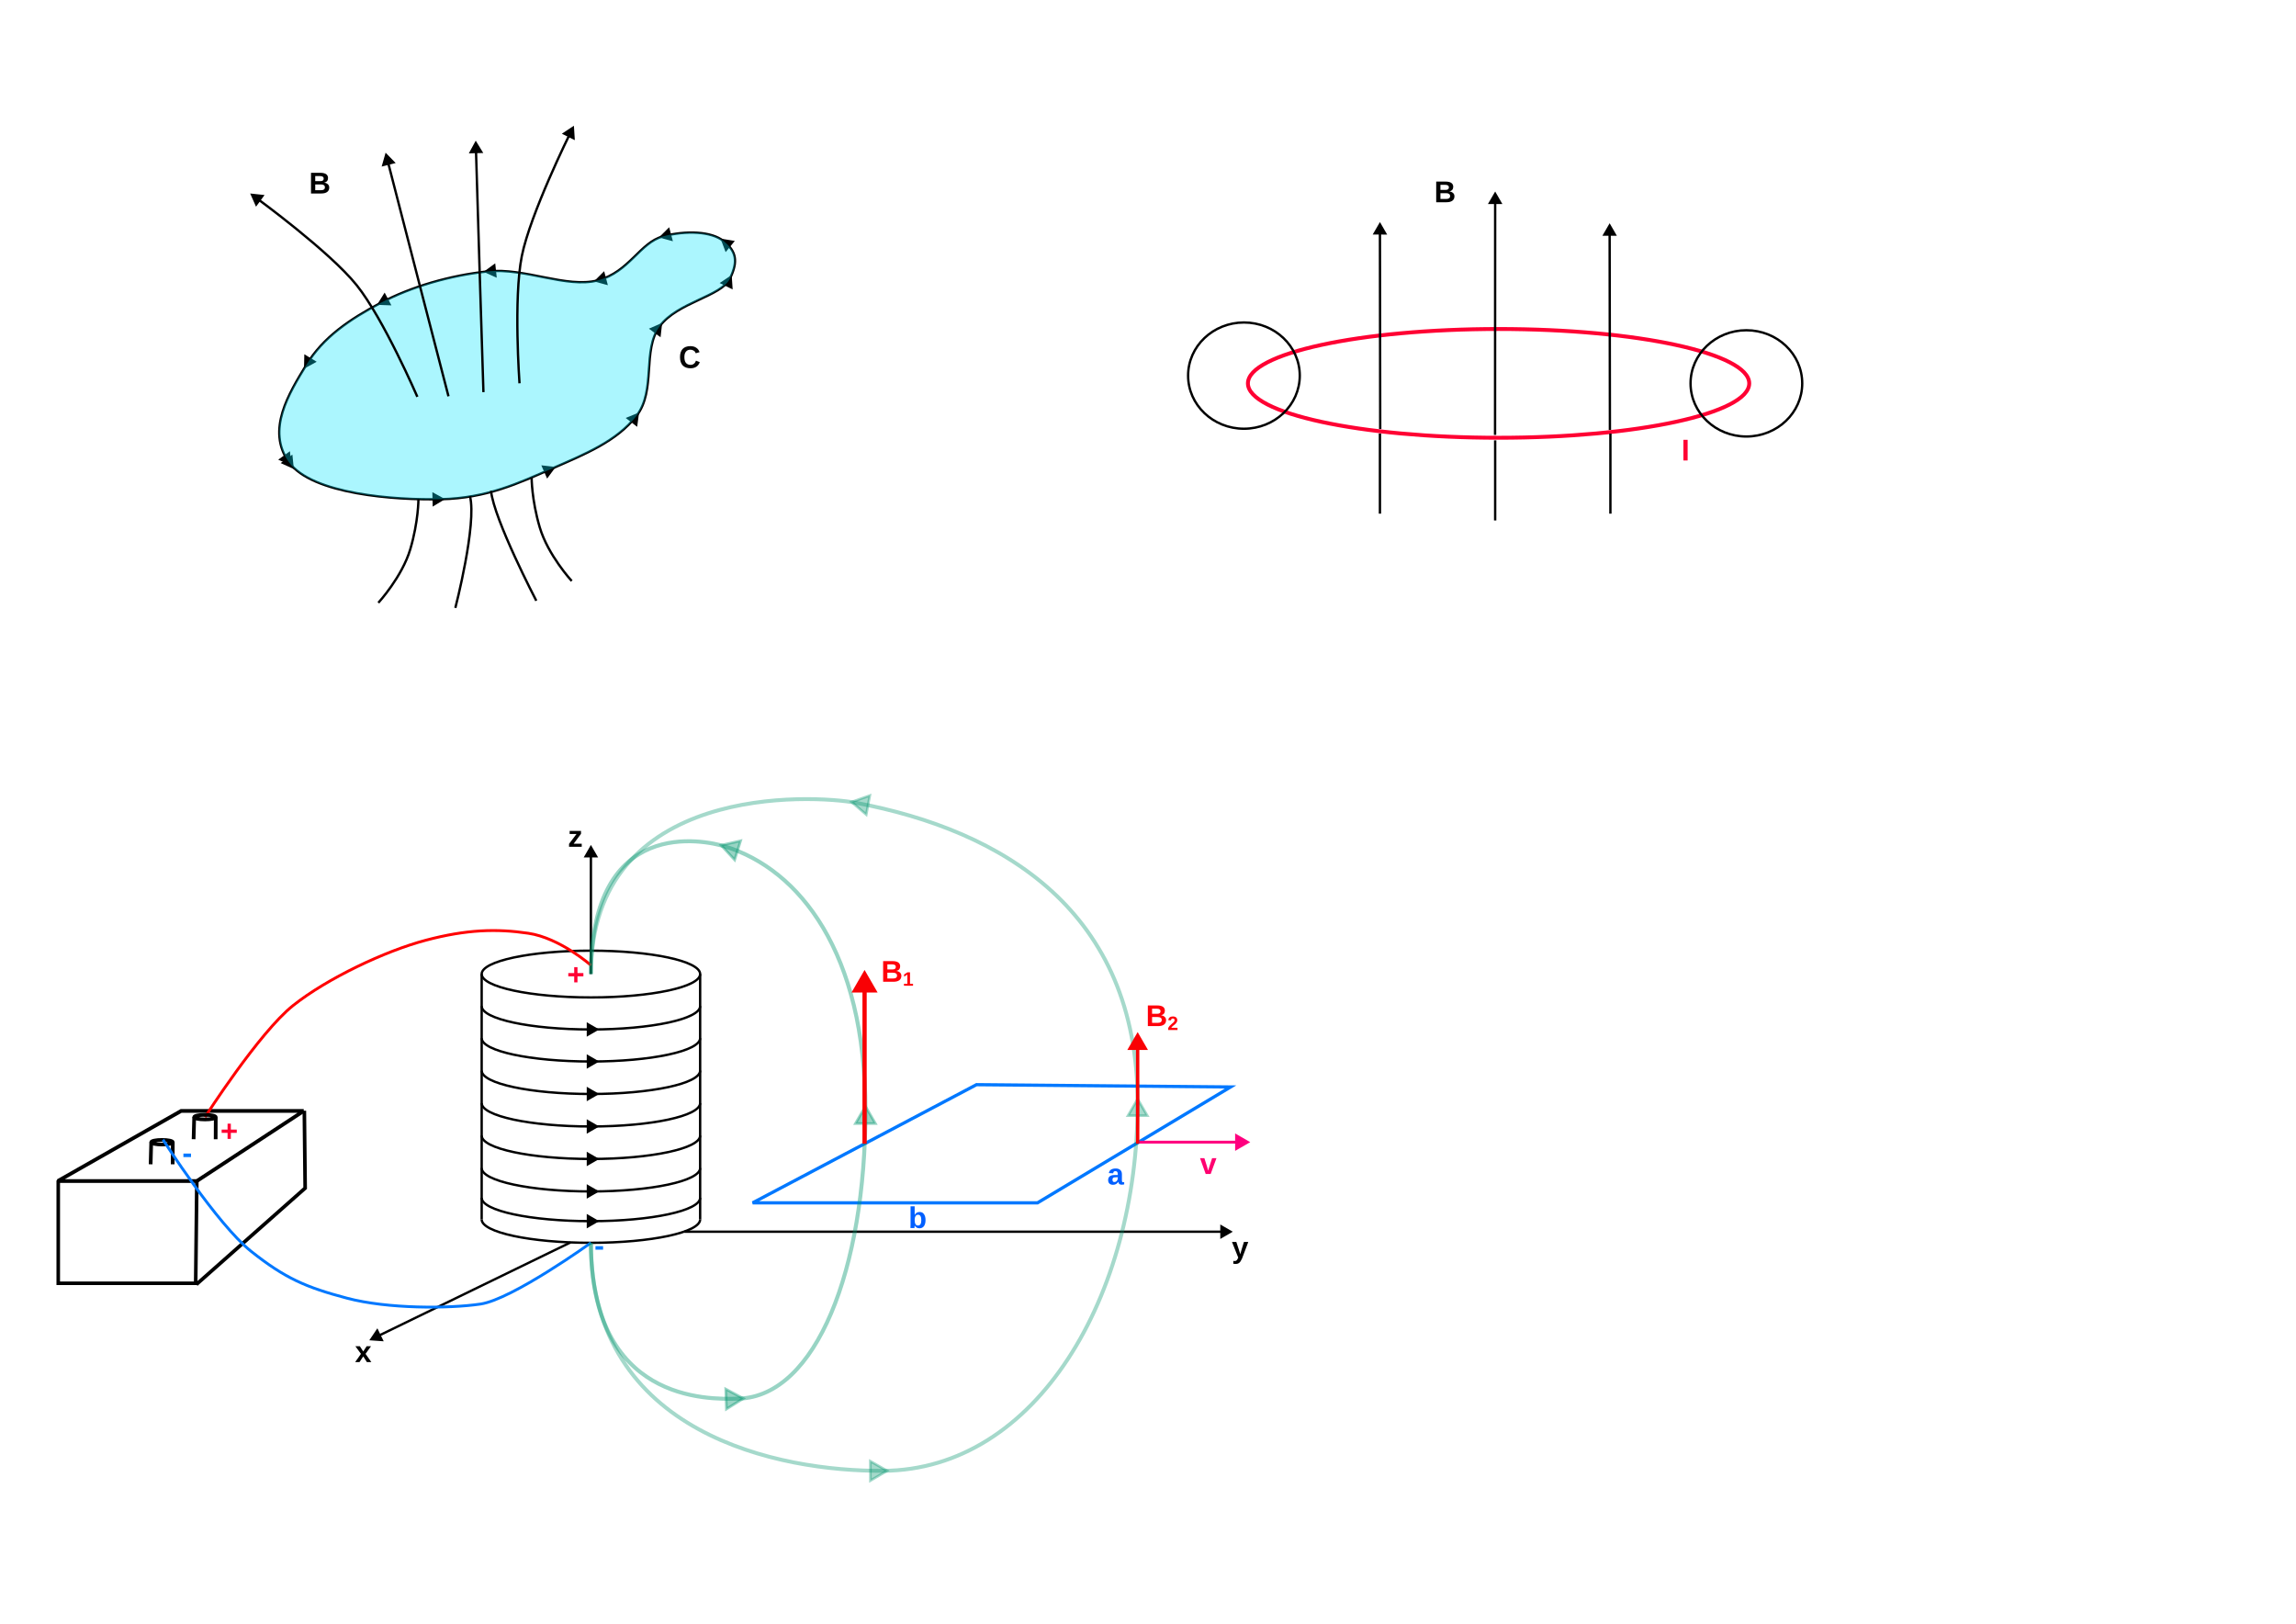
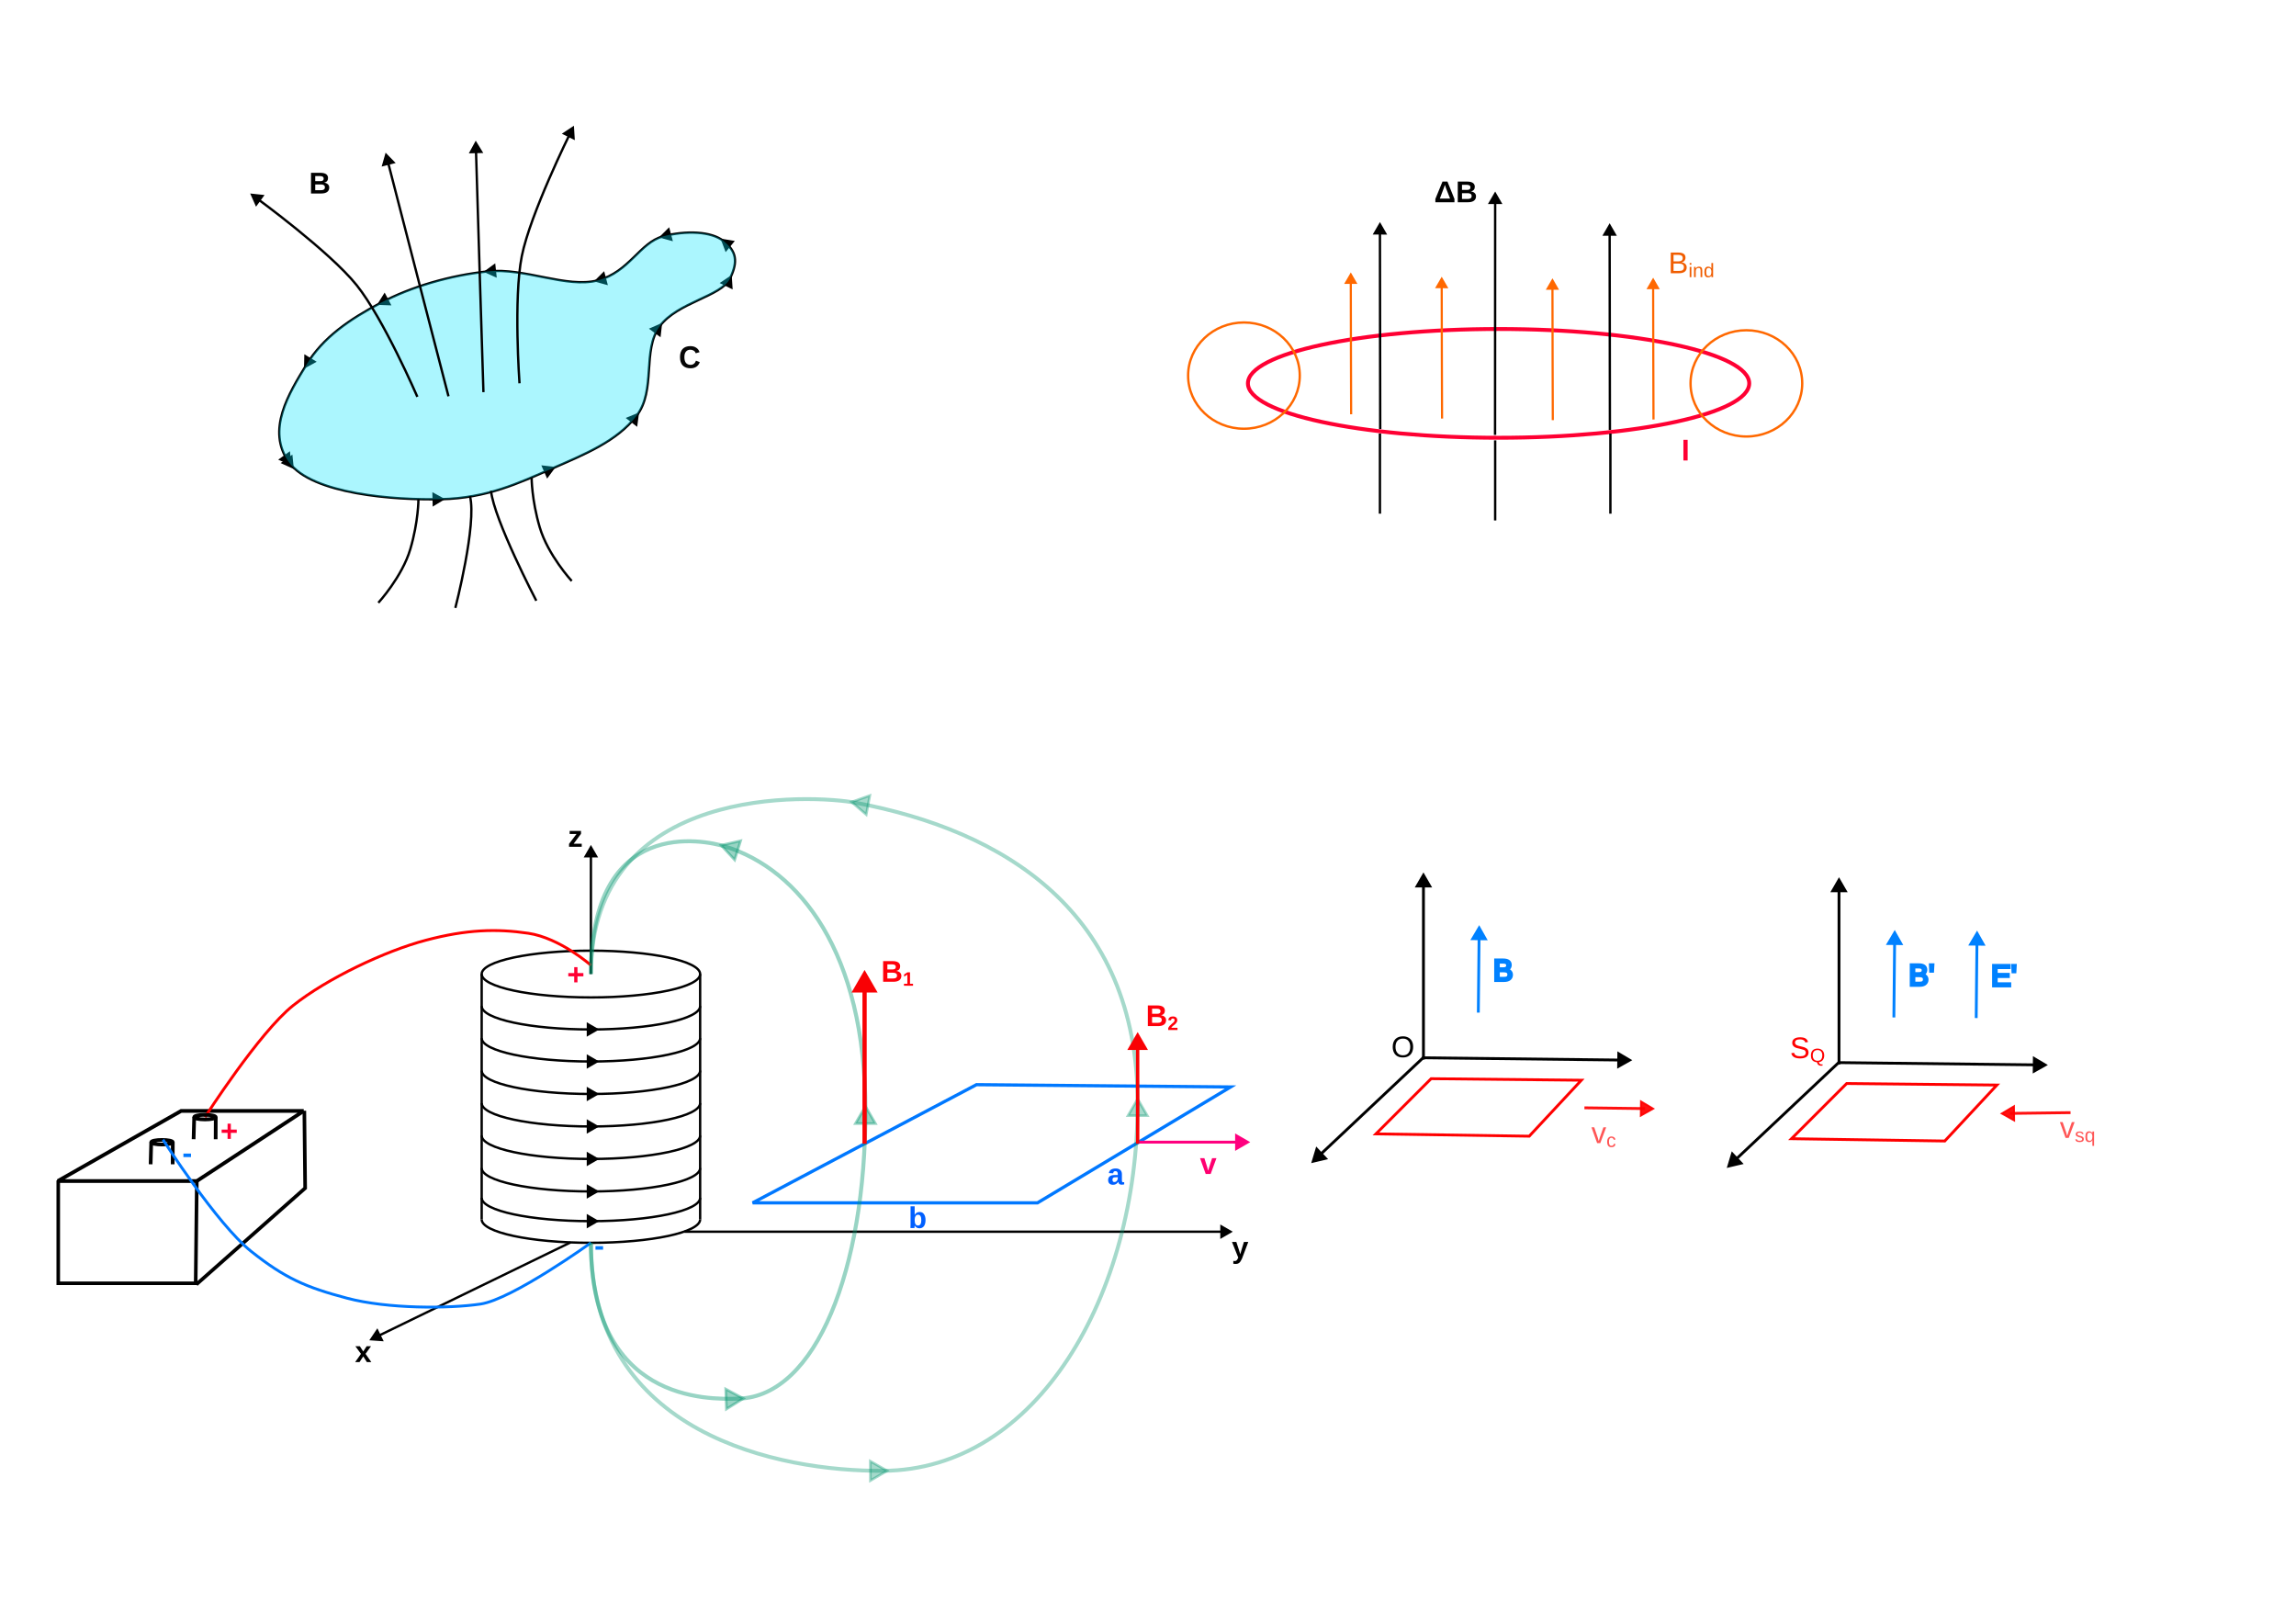
<svg xmlns="http://www.w3.org/2000/svg" width="297mm" height="210mm" viewBox="0 0 297 210" version="1.1" id="svg1">
  <defs id="defs1">
    <linearGradient id="swatch4">
      <stop style="stop-color:#000000;stop-opacity:1;" offset="0" id="stop4" />
    </linearGradient>
    <marker style="overflow:visible" id="marker2" refX="0" refY="0" orient="auto-start-reverse" markerWidth="1" markerHeight="1" viewBox="0 0 1 1" preserveAspectRatio="xMidYMid">
      <path style="fill:context-stroke;fill-rule:evenodd;stroke:context-stroke;stroke-width:0.5pt" d="m -1.107,0 4.325,2.5 v -5 z" id="path2" />
    </marker>
    <marker style="overflow:visible" id="marker2-2" refX="0" refY="0" orient="auto-start-reverse" markerWidth="1" markerHeight="1" viewBox="0 0 1 1" preserveAspectRatio="xMidYMid">
      <path transform="scale(0.5)" style="fill:context-stroke;fill-rule:evenodd;stroke:context-stroke;stroke-width:1pt" d="M 5.77,0 -2.88,5 V -5 Z" id="path2-4" />
    </marker>
    <marker style="overflow:visible" id="marker2-2-5" refX="0" refY="0" orient="auto-start-reverse" markerWidth="1" markerHeight="1" viewBox="0 0 1 1" preserveAspectRatio="xMidYMid">
      <path style="fill:context-stroke;fill-rule:evenodd;stroke:context-stroke;stroke-width:0.5pt" d="M 2.885,0 -1.44,2.5 v -5 z" id="path2-4-2" />
    </marker>
    <marker style="overflow:visible" id="marker2-2-5-9" refX="0" refY="0" orient="auto-start-reverse" markerWidth="1" markerHeight="1" viewBox="0 0 1 1" preserveAspectRatio="xMidYMid">
      <path transform="scale(0.5)" style="fill:context-stroke;fill-rule:evenodd;stroke:context-stroke;stroke-width:1pt" d="M 5.77,0 -2.88,5 V -5 Z" id="path2-4-2-0" />
    </marker>
    <marker style="overflow:visible" id="marker2-2-5-9-3" refX="0" refY="0" orient="auto-start-reverse" markerWidth="1" markerHeight="1" viewBox="0 0 1 1" preserveAspectRatio="xMidYMid">
      <path transform="scale(0.5)" style="fill:context-stroke;fill-rule:evenodd;stroke:context-stroke;stroke-width:1pt" d="M 5.77,0 -2.88,5 V -5 Z" id="path2-4-2-0-7" />
    </marker>
    <marker style="overflow:visible" id="marker2-2-5-9-3-1" refX="0" refY="0" orient="auto-start-reverse" markerWidth="1" markerHeight="1" viewBox="0 0 1 1" preserveAspectRatio="xMidYMid">
      <path transform="scale(0.5)" style="fill:context-stroke;fill-rule:evenodd;stroke:context-stroke;stroke-width:1pt" d="M 5.77,0 -2.88,5 V -5 Z" id="path2-4-2-0-7-5" />
    </marker>
    <marker style="overflow:visible" id="marker2-2-5-9-3-6" refX="0" refY="0" orient="auto-start-reverse" markerWidth="1" markerHeight="1" viewBox="0 0 1 1" preserveAspectRatio="xMidYMid">
      <path transform="scale(0.5)" style="fill:context-stroke;fill-rule:evenodd;stroke:context-stroke;stroke-width:1pt" d="M 5.77,0 -2.88,5 V -5 Z" id="path2-4-2-0-7-59" />
    </marker>
    <marker style="overflow:visible" id="marker2-8" refX="0" refY="0" orient="auto-start-reverse" markerWidth="1" markerHeight="1" viewBox="0 0 1 1" preserveAspectRatio="xMidYMid">
      <path style="fill:context-stroke;fill-rule:evenodd;stroke:context-stroke;stroke-width:0.5pt" d="m -1.107,0 4.325,2.5 v -5 z" id="path2-7" />
    </marker>
    <marker style="overflow:visible" id="marker2-2-5-4" refX="0" refY="0" orient="auto-start-reverse" markerWidth="1" markerHeight="1" viewBox="0 0 1 1" preserveAspectRatio="xMidYMid">
      <path transform="scale(0.5)" style="fill:context-stroke;fill-rule:evenodd;stroke:context-stroke;stroke-width:1pt" d="M 5.77,0 -2.88,5 V -5 Z" id="path2-4-2-1" />
    </marker>
    <marker style="overflow:visible" id="marker2-2-5-44" refX="0" refY="0" orient="auto-start-reverse" markerWidth="1" markerHeight="1" viewBox="0 0 1 1" preserveAspectRatio="xMidYMid">
      <path transform="scale(0.5)" style="fill:context-stroke;fill-rule:evenodd;stroke:context-stroke;stroke-width:1pt" d="M 5.77,0 -2.88,5 V -5 Z" id="path2-4-2-5" />
    </marker>
    <marker style="overflow:visible" id="marker2-4" refX="0" refY="0" orient="auto-start-reverse" markerWidth="1" markerHeight="1" viewBox="0 0 1 1" preserveAspectRatio="xMidYMid">
      <path style="fill:context-stroke;fill-rule:evenodd;stroke:context-stroke;stroke-width:0.5pt" d="m -1.107,0 4.325,2.5 v -5 z" id="path2-0" />
    </marker>
    <marker style="overflow:visible" id="marker2-2-3" refX="0" refY="0" orient="auto-start-reverse" markerWidth="1" markerHeight="1" viewBox="0 0 1 1" preserveAspectRatio="xMidYMid">
      <path transform="scale(0.5)" style="fill:context-stroke;fill-rule:evenodd;stroke:context-stroke;stroke-width:1pt" d="M 5.77,0 -2.88,5 V -5 Z" id="path2-4-7" />
    </marker>
    <marker style="overflow:visible" id="marker2-2-3-1" refX="0" refY="0" orient="auto-start-reverse" markerWidth="1" markerHeight="1" viewBox="0 0 1 1" preserveAspectRatio="xMidYMid">
      <path transform="scale(0.5)" style="fill:context-stroke;fill-rule:evenodd;stroke:context-stroke;stroke-width:1pt" d="M 5.77,0 -2.88,5 V -5 Z" id="path2-4-7-8" />
+     </marker>
+     <marker style="overflow:visible" id="marker2-2-5-9-3-4" refX="0" refY="0" orient="auto-start-reverse" markerWidth="1" markerHeight="1" viewBox="0 0 1 1" preserveAspectRatio="xMidYMid">
+       <path transform="scale(0.5)" style="fill:context-stroke;fill-rule:evenodd;stroke:context-stroke;stroke-width:1pt" d="M 5.77,0 -2.88,5 V -5 Z" id="path2-4-2-0-7-8" />
+     </marker>
+     <marker style="overflow:visible" id="marker2-2-5-9-3-4-5" refX="0" refY="0" orient="auto-start-reverse" markerWidth="1" markerHeight="1" viewBox="0 0 1 1" preserveAspectRatio="xMidYMid">
+       <path transform="scale(0.5)" style="fill:context-stroke;fill-rule:evenodd;stroke:context-stroke;stroke-width:1pt" d="M 5.77,0 -2.88,5 V -5 Z" id="path2-4-2-0-7-8-1" />
+     </marker>
+     <marker style="overflow:visible" id="marker2-2-5-9-3-4-2" refX="0" refY="0" orient="auto-start-reverse" markerWidth="1" markerHeight="1" viewBox="0 0 1 1" preserveAspectRatio="xMidYMid">
+       <path transform="scale(0.5)" style="fill:context-stroke;fill-rule:evenodd;stroke:context-stroke;stroke-width:1pt" d="M 5.77,0 -2.88,5 V -5 Z" id="path2-4-2-0-7-8-7" />
+     </marker>
+     <marker style="overflow:visible" id="marker2-2-5-9-3-4-22" refX="0" refY="0" orient="auto-start-reverse" markerWidth="1" markerHeight="1" viewBox="0 0 1 1" preserveAspectRatio="xMidYMid">
+       <path transform="scale(0.5)" style="fill:context-stroke;fill-rule:evenodd;stroke:context-stroke;stroke-width:1pt" d="M 5.77,0 -2.88,5 V -5 Z" id="path2-4-2-0-7-8-16" />
+     </marker>
+     <marker style="overflow:visible" id="marker2-2-4" refX="0" refY="0" orient="auto-start-reverse" markerWidth="1" markerHeight="1" viewBox="0 0 1 1" preserveAspectRatio="xMidYMid">
+       <path transform="scale(0.5)" style="fill:context-stroke;fill-rule:evenodd;stroke:context-stroke;stroke-width:1pt" d="M 5.77,0 -2.88,5 V -5 Z" id="path2-4-8" />
+     </marker>
+     <marker style="overflow:visible" id="marker2-2-4-5" refX="0" refY="0" orient="auto-start-reverse" markerWidth="1" markerHeight="1" viewBox="0 0 1 1" preserveAspectRatio="xMidYMid">
+       <path transform="scale(0.5)" style="fill:context-stroke;fill-rule:evenodd;stroke:context-stroke;stroke-width:1pt" d="M 5.77,0 -2.88,5 V -5 Z" id="path2-4-8-1" />
+     </marker>
+     <marker style="overflow:visible" id="marker2-2-2" refX="0" refY="0" orient="auto-start-reverse" markerWidth="1" markerHeight="1" viewBox="0 0 1 1" preserveAspectRatio="xMidYMid">
+       <path transform="scale(0.5)" style="fill:context-stroke;fill-rule:evenodd;stroke:context-stroke;stroke-width:1pt" d="M 5.77,0 -2.88,5 V -5 Z" id="path2-4-76" />
+     </marker>
+     <marker style="overflow:visible" id="marker2-2-22" refX="0" refY="0" orient="auto-start-reverse" markerWidth="1" markerHeight="1" viewBox="0 0 1 1" preserveAspectRatio="xMidYMid">
+       <path transform="scale(0.5)" style="fill:context-stroke;fill-rule:evenodd;stroke:context-stroke;stroke-width:1pt" d="M 5.77,0 -2.88,5 V -5 Z" id="path2-4-1" />
+     </marker>
+     <marker style="overflow:visible" id="marker2-2-2-6" refX="0" refY="0" orient="auto-start-reverse" markerWidth="1" markerHeight="1" viewBox="0 0 1 1" preserveAspectRatio="xMidYMid">
+       <path transform="scale(0.5)" style="fill:context-stroke;fill-rule:evenodd;stroke:context-stroke;stroke-width:1pt" d="M 5.77,0 -2.88,5 V -5 Z" id="path2-4-76-8" />
+     </marker>
+     <marker style="overflow:visible" id="marker2-2-4-57" refX="0" refY="0" orient="auto-start-reverse" markerWidth="1" markerHeight="1" viewBox="0 0 1 1" preserveAspectRatio="xMidYMid">
+       <path transform="scale(0.5)" style="fill:context-stroke;fill-rule:evenodd;stroke:context-stroke;stroke-width:1pt" d="M 5.77,0 -2.88,5 V -5 Z" id="path2-4-8-6" />
+     </marker>
+     <marker style="overflow:visible" id="marker2-2-4-5-1" refX="0" refY="0" orient="auto-start-reverse" markerWidth="1" markerHeight="1" viewBox="0 0 1 1" preserveAspectRatio="xMidYMid">
+       <path transform="scale(0.5)" style="fill:context-stroke;fill-rule:evenodd;stroke:context-stroke;stroke-width:1pt" d="M 5.77,0 -2.88,5 V -5 Z" id="path2-4-8-1-8" />
+     </marker>
+     <marker style="overflow:visible" id="marker2-2-2-6-4" refX="0" refY="0" orient="auto-start-reverse" markerWidth="1" markerHeight="1" viewBox="0 0 1 1" preserveAspectRatio="xMidYMid">
+       <path transform="scale(0.5)" style="fill:context-stroke;fill-rule:evenodd;stroke:context-stroke;stroke-width:1pt" d="M 5.77,0 -2.88,5 V -5 Z" id="path2-4-76-8-2" />
    </marker>
  </defs>
  <g id="layer1">
    <path style="fill:#00e3fb;fill-opacity:0.332;stroke:#000000;stroke-width:0.304;stroke-miterlimit:3.8;stroke-opacity:1;marker-mid:url(#marker2);paint-order:markers stroke fill;marker-start:url(#marker2-2)" d="m 37.378,59.782 c -2.986,-4.149 0.028,-8.94 2.227,-12.557 2.199,-3.618 5.633,-5.928 9.635,-8.05 4.001,-2.122 9.05,-3.567 13.845,-4.073 4.795,-0.506 10.226,2.219 14.262,1.154 4.036,-1.066 5.437,-4.897 8.41,-5.684 2.973,-0.787 6.283,-0.669 7.866,0.628 1.584,1.296 1.916,2.556 0.787,4.85 -1.129,2.294 -6.78,3.043 -9.074,6.146 -2.294,3.103 -0.444,8.276 -2.995,11.579 -2.551,3.303 -6.691,4.969 -10.953,6.833 -4.262,1.864 -8.416,3.828 -14.359,3.957 -5.943,0.129 -16.665,-0.635 -19.651,-4.784 z" id="path1" />
    <text xml:space="preserve" style="font-weight:bold;font-size:3.985px;line-height:0;font-family:Arial;-inkscape-font-specification:'Arial Bold';fill:#050505;fill-opacity:1;stroke:none;stroke-width:0.312;stroke-miterlimit:3.8;stroke-opacity:1;paint-order:markers stroke fill" x="89.51" y="46.693" id="text2" transform="scale(0.9809752,1.019394)">
      <tspan id="tspan2" style="fill:#050505;fill-opacity:1;stroke:none;stroke-width:0.312" x="89.51" y="46.693">C</tspan>
    </text>
    <path style="fill:none;fill-opacity:0.332;stroke:#000000;stroke-width:0.304;stroke-miterlimit:3.8;stroke-opacity:1;paint-order:markers stroke fill;marker-end:url(#marker2-2)" d="m 53.987,51.323 c 0,0 -4.353,-10.085 -7.853,-14.443 C 42.635,32.521 33.234,25.661 33.234,25.661" id="path3" />
    <path style="fill:none;fill-opacity:0.332;stroke:#000000;stroke-width:0.304;stroke-miterlimit:3.8;stroke-opacity:1;paint-order:markers stroke fill" d="m 48.94,77.959 c 0,0 3.079,-3.354 4.137,-6.941 1.058,-3.587 1.05,-6.45 1.05,-6.45" id="path3-8" />
    <path style="fill:none;fill-opacity:0.332;stroke:#000000;stroke-width:0.304;stroke-miterlimit:3.8;stroke-opacity:1;paint-order:markers stroke fill" d="m 73.954,75.141 c 0,0 -3.079,-3.354 -4.137,-6.941 -1.058,-3.587 -1.05,-6.45 -1.05,-6.45" id="path3-8-6" />
    <path style="fill:none;fill-opacity:0.332;stroke:#000000;stroke-width:0.304;stroke-miterlimit:3.8;stroke-opacity:1;marker-end:url(#marker2-2);paint-order:markers stroke fill" d="m 67.201,49.573 c 0,0 -0.796,-10.956 0.295,-16.437 1.091,-5.482 6.262,-15.908 6.262,-15.908" id="path3-3" />
    <path style="fill:none;fill-opacity:0.332;stroke:#000000;stroke-width:0.304;stroke-miterlimit:3.8;stroke-opacity:1;marker-end:url(#marker2-2-5);paint-order:markers stroke fill" d="m 58.013,51.254 c 0,0 -6.954,-26.827 -7.869,-30.461" id="path3-3-7" />
    <path style="fill:none;fill-opacity:0.332;stroke:#000000;stroke-width:0.304;stroke-miterlimit:3.8;stroke-opacity:1;paint-order:markers stroke fill" d="m 58.9,78.623 c 0,0 2.808,-10.826 1.892,-14.46" id="path3-3-7-9" />
    <path style="fill:none;fill-opacity:0.332;stroke:#000000;stroke-width:0.304;stroke-miterlimit:3.8;stroke-opacity:1;paint-order:markers stroke fill" d="m 69.373,77.696 c 0,0 -5.47,-10.482 -5.857,-14.209" id="path3-3-7-9-2" />
    <path style="fill:none;fill-opacity:0.332;stroke:#000000;stroke-width:0.304;stroke-miterlimit:3.8;stroke-opacity:1;marker-end:url(#marker2-2-5-9);paint-order:markers stroke fill" d="m 62.535,50.718 c 0,0 -0.876,-27.7 -0.969,-31.446" id="path3-3-7-3" />
    <text xml:space="preserve" style="font-weight:bold;font-size:3.881px;line-height:0;font-family:Arial;-inkscape-font-specification:'Arial Bold';fill:#000000;fill-opacity:1;stroke:none;stroke-width:0.304;stroke-miterlimit:3.8;stroke-opacity:1;paint-order:markers stroke fill" x="39.965" y="25.025" id="text3">
      <tspan id="tspan3" style="fill:#000000;fill-opacity:1;stroke:none;stroke-width:0.304" x="39.965" y="25.025">B</tspan>
    </text>
    <text xml:space="preserve" style="font-weight:bold;font-size:3.881px;line-height:0;font-family:Arial;-inkscape-font-specification:'Arial Bold';fill:#000000;fill-opacity:1;stroke:none;stroke-width:0.304;stroke-miterlimit:3.8;stroke-opacity:1;paint-order:markers stroke fill" x="185.516" y="26.158" id="text3-1">
-       <tspan id="tspan3-7" style="fill:#000000;fill-opacity:1;stroke:none;stroke-width:0.304" x="185.516" y="26.158">B</tspan>
+       <tspan id="tspan3-7" style="fill:#000000;fill-opacity:1;stroke:none;stroke-width:0.304" x="185.516" y="26.158">ΔB</tspan>
    </text>
    <ellipse style="fill:none;fill-opacity:1;stroke:#ff0033;stroke-width:0.504;stroke-miterlimit:3.8;stroke-opacity:1;paint-order:markers stroke fill;stroke-dasharray:none;marker-end:url(#marker2);marker-mid:url(#marker2)" id="path4" cx="193.848" cy="49.584" rx="32.424" ry="7.033" />
    <path style="fill:none;fill-opacity:0.332;stroke:#000000;stroke-width:0.304;stroke-miterlimit:3.8;stroke-opacity:1;marker-end:url(#marker2-2-5-9-3);paint-order:markers stroke fill" d="m 178.538,55.485 c 0,0 -0.041,-21.939 -0.036,-25.687" id="path3-3-7-3-8" />
+     <path style="fill:none;fill-opacity:1;stroke:#ff6800;stroke-width:0.279;stroke-miterlimit:3.8;stroke-opacity:1;marker-end:url(#marker2-2-5-9-3-4);paint-order:markers stroke fill" d="m 174.778,53.576 c 0,0 -0.051,-14.82 -0.045,-17.352" id="path3-3-7-3-8-2" />
+     <path style="fill:none;fill-opacity:1;stroke:#ff6800;stroke-width:0.279;stroke-miterlimit:3.8;stroke-opacity:1;marker-end:url(#marker2-2-5-9-3-4-5);paint-order:markers stroke fill" d="m 186.537,54.132 c 0,0 -0.051,-14.82 -0.045,-17.352" id="path3-3-7-3-8-2-1" />
+     <path style="fill:none;fill-opacity:1;stroke:#ff6800;stroke-width:0.279;stroke-miterlimit:3.8;stroke-opacity:1;marker-end:url(#marker2-2-5-9-3-4-2);paint-order:markers stroke fill" d="m 200.863,54.336 c 0,0 -0.051,-14.82 -0.045,-17.352" id="path3-3-7-3-8-2-14" />
+     <path style="fill:none;fill-opacity:1;stroke:#ff6800;stroke-width:0.279;stroke-miterlimit:3.8;stroke-opacity:1;marker-end:url(#marker2-2-5-9-3-4-22);paint-order:markers stroke fill" d="m 213.888,54.256 c 0,0 -0.051,-14.82 -0.045,-17.352" id="path3-3-7-3-8-2-5" />
    <path style="fill:none;fill-opacity:0.332;stroke:#000000;stroke-width:0.304;stroke-miterlimit:3.8;stroke-opacity:1;paint-order:markers stroke fill" d="m 178.502,66.431 c 0,0 -0.004,-6.608 7.5e-4,-10.356" id="path3-3-7-3-8-1" />
    <path style="fill:none;fill-opacity:0.332;stroke:#000000;stroke-width:0.304;stroke-miterlimit:3.8;stroke-opacity:1;paint-order:markers stroke fill" d="m 193.408,67.309 c 0,0 -0.004,-6.608 7.5e-4,-10.356" id="path3-3-7-3-8-1-5" />
    <path style="fill:none;fill-opacity:0.332;stroke:#000000;stroke-width:0.304;stroke-miterlimit:3.8;stroke-opacity:1;paint-order:markers stroke fill" d="m 208.314,66.431 c 0,0 -0.004,-6.608 7.5e-4,-10.356" id="path3-3-7-3-8-1-6" />
    <path style="fill:none;fill-opacity:0.332;stroke:#000000;stroke-width:0.304;stroke-miterlimit:3.8;stroke-opacity:1;marker-end:url(#marker2-2-5-9-3-6);paint-order:markers stroke fill" d="m 193.394,56.245 c 0,0 0.009,-26.649 0.014,-30.396" id="path3-3-7-3-8-4" />
    <path style="fill:none;fill-opacity:0.332;stroke:#000000;stroke-width:0.304;stroke-miterlimit:3.8;stroke-opacity:1;marker-end:url(#marker2-2-5-9-3-1);paint-order:markers stroke fill" d="m 208.251,55.6 c 0,0 -0.041,-21.901 -0.036,-25.648" id="path3-3-7-3-8-5" />
    <text xml:space="preserve" style="font-weight:bold;font-size:3.881px;line-height:0;font-family:Arial;-inkscape-font-specification:'Arial Bold';fill:#ff0033;fill-opacity:1;stroke:none;stroke-width:0.504;stroke-miterlimit:3.8;stroke-dasharray:none;stroke-opacity:1;paint-order:markers stroke fill" x="217.492" y="59.557" id="text4">
      <tspan id="tspan4" style="fill:#ff0033;fill-opacity:1;stroke:none;stroke-width:0.504" x="217.492" y="59.557">I</tspan>
    </text>
-     <ellipse style="fill:none;fill-opacity:1;stroke:#000000;stroke-width:0.304;stroke-miterlimit:3.8;stroke-dasharray:none;stroke-opacity:1;marker-end:url(#marker2);paint-order:markers stroke fill" id="path5" cx="160.91" cy="48.578" rx="7.222" ry="6.871" />
-     <ellipse style="fill:none;fill-opacity:1;stroke:#000000;stroke-width:0.304;stroke-miterlimit:3.8;stroke-dasharray:none;stroke-opacity:1;marker-end:url(#marker2-8);paint-order:markers stroke fill" id="path5-4" cx="-225.905" cy="49.584" rx="7.222" ry="6.871" transform="scale(-1,1)" />
+     <ellipse style="fill:none;fill-opacity:1;stroke:#ff6800;stroke-width:0.304;stroke-miterlimit:3.8;stroke-dasharray:none;stroke-opacity:1;marker-end:url(#marker2);paint-order:markers stroke fill" id="path5" cx="160.91" cy="48.578" rx="7.222" ry="6.871" />
+     <ellipse style="fill:none;fill-opacity:1;stroke:#ff6800;stroke-width:0.304;stroke-miterlimit:3.8;stroke-dasharray:none;stroke-opacity:1;marker-end:url(#marker2-8);paint-order:markers stroke fill" id="path5-4" cx="-225.905" cy="49.584" rx="7.222" ry="6.871" transform="scale(-1,1)" />
    <ellipse style="fill:none;fill-opacity:1;stroke:#000000;stroke-width:0.304;stroke-miterlimit:3.8;stroke-dasharray:none;stroke-opacity:1;paint-order:markers stroke fill" id="path6" cx="76.437" cy="125.977" rx="14.13" ry="3.024" />
    <path style="fill:none;stroke:#000000;stroke-width:0.304;stroke-miterlimit:3.8;paint-order:markers stroke fill" d="m 90.567,157.714 c -1e-5,1.67 -6.326,3.024 -14.13,3.024 -7.804,0 -14.13,-1.354 -14.13,-3.024" id="path9" />
    <path style="fill:none;stroke:#000000;stroke-width:0.304;stroke-miterlimit:3.8;marker-mid:url(#marker2-2-5);paint-order:markers stroke fill" d="m 62.307,154.914 c 1e-5,1.67 6.326,3.024 14.13,3.024 7.804,0 14.13,-1.354 14.13,-3.024" id="path9-87" />
    <path style="fill:none;stroke:#000000;stroke-width:0.304;stroke-miterlimit:3.8;marker-mid:url(#marker2-2-5);paint-order:markers stroke fill" d="m 62.307,151.07 c 10e-6,1.67 6.326,3.024 14.13,3.024 7.804,0 14.13,-1.354 14.13,-3.024" id="path9-4" />
    <path style="fill:none;stroke:#000000;stroke-width:0.304;stroke-miterlimit:3.8;marker-mid:url(#marker2-2-5);paint-order:markers stroke fill" d="m 62.307,146.869 c 10e-6,1.67 6.326,3.024 14.13,3.024 7.804,0 14.13,-1.354 14.13,-3.024" id="path9-5" />
    <path style="fill:none;stroke:#000000;stroke-width:0.304;stroke-miterlimit:3.8;marker-mid:url(#marker2-2-5);paint-order:markers stroke fill" d="m 62.307,142.667 c 10e-6,1.67 6.326,3.024 14.13,3.024 7.804,0 14.13,-1.354 14.13,-3.024" id="path9-9" />
    <path style="fill:none;stroke:#000000;stroke-width:0.304;stroke-miterlimit:3.8;marker-mid:url(#marker2-2-5);paint-order:markers stroke fill" d="m 62.307,138.466 c 10e-6,1.67 6.326,3.024 14.13,3.024 7.804,0 14.13,-1.354 14.13,-3.024" id="path9-8" />
    <path style="fill:none;stroke:#000000;stroke-width:0.304;stroke-miterlimit:3.8;marker-mid:url(#marker2-2-5);paint-order:markers stroke fill" d="m 62.307,134.264 c 10e-6,1.67 6.326,3.024 14.13,3.024 7.804,0 14.13,-1.354 14.13,-3.024" id="path9-1" />
    <path style="fill:none;stroke:#000000;stroke-width:0.304;stroke-miterlimit:3.8;marker-mid:url(#marker2-2-5);paint-order:markers stroke fill" d="m 62.307,130.121 c 10e-6,1.67 6.326,3.024 14.13,3.024 7.804,0 14.13,-1.354 14.13,-3.024" id="path9-3" />
    <path style="fill:none;fill-opacity:1;stroke:#000000;stroke-width:0.304;stroke-miterlimit:3.8;stroke-dasharray:none;stroke-opacity:1;paint-order:markers stroke fill" d="m 62.307,125.977 -2e-6,31.736" id="path7" />
    <path style="fill:none;fill-opacity:1;stroke:#000000;stroke-width:0.304;stroke-miterlimit:3.8;stroke-dasharray:none;stroke-opacity:1;paint-order:markers stroke fill" d="m 90.567,125.977 v 31.736" id="path8" />
    <path style="fill:none;fill-opacity:1;stroke:#000000;stroke-width:0.304;stroke-miterlimit:3.8;stroke-dasharray:none;stroke-dashoffset:0;stroke-opacity:1;marker-end:url(#marker2-2);paint-order:markers stroke fill" d="M 76.437,125.977 V 110.36" id="path10" />
    <path style="fill:none;fill-opacity:1;stroke:#000000;stroke-width:0.304;stroke-miterlimit:3.8;stroke-dasharray:none;stroke-dashoffset:0;stroke-opacity:1;marker-end:url(#marker2-2-5-44);paint-order:markers stroke fill" d="m 88.534,159.302 h 69.855" id="path10-7" />
    <path style="fill:none;fill-opacity:1;stroke:#000000;stroke-width:0.304;stroke-miterlimit:3.8;stroke-dasharray:none;stroke-dashoffset:0;stroke-opacity:1;marker-end:url(#marker2-2-5-4);paint-order:markers stroke fill" d="M 73.805,160.685 48.742,172.87" id="path10-1" />
    <path style="fill:none;fill-opacity:1;stroke:#000000;stroke-width:0.461;stroke-miterlimit:3.8;stroke-dasharray:none;stroke-dashoffset:0;stroke-opacity:1;paint-order:markers stroke fill" d="m 7.535,152.662 v 13.31 H 25.312 l 0.148,-13.31" id="path11" />
    <path style="fill:none;fill-opacity:1;stroke:#000000;stroke-width:0.466;stroke-miterlimit:3.8;stroke-dasharray:none;stroke-dashoffset:0;stroke-opacity:1;paint-order:markers stroke fill" d="M 25.397,166.122 39.474,153.666 39.368,143.653" id="path12" />
    <path style="fill:none;fill-opacity:1;stroke:#000000;stroke-width:0.483;stroke-miterlimit:3.8;stroke-dasharray:none;stroke-dashoffset:0;stroke-opacity:1;paint-order:markers stroke fill" d="m 39.289,143.682 -13.83,9.066 H 7.48 l 15.957,-9.071 15.853,0.005" id="path13" />
    <path style="fill:none;fill-opacity:1;stroke:#ff0000;stroke-width:0.367;stroke-miterlimit:3.8;stroke-dasharray:none;stroke-dashoffset:0;stroke-opacity:1;paint-order:markers stroke fill" d="m 26.515,144.484 c 0,0 6.999,-10.934 11.395,-14.434 4.396,-3.5 11.892,-7.05 17.171,-8.447 5.278,-1.397 9.151,-1.508 13.259,-0.901 4.109,0.607 8.111,4.151 8.111,4.151" id="path14" />
    <ellipse style="fill:none;fill-opacity:1;stroke:#000000;stroke-width:0.479;stroke-miterlimit:3.8;stroke-dasharray:none;stroke-dashoffset:0;stroke-opacity:1;paint-order:markers stroke fill" id="path15" cx="26.515" cy="144.484" rx="1.394" ry="0.298" />
    <path style="fill:none;fill-opacity:1;stroke:#000000;stroke-width:0.479;stroke-miterlimit:3.8;stroke-dasharray:none;stroke-dashoffset:0;stroke-opacity:1;paint-order:markers stroke fill" d="m 25.121,144.484 -0.078,2.854" id="path16" />
    <path style="fill:none;fill-opacity:1;stroke:#000000;stroke-width:0.479;stroke-miterlimit:3.8;stroke-dasharray:none;stroke-dashoffset:0;stroke-opacity:1;paint-order:markers stroke fill" d="m 27.909,144.484 -0.012,2.857" id="path17" />
    <ellipse style="fill:none;fill-opacity:1;stroke:#000000;stroke-width:0.479;stroke-miterlimit:3.8;stroke-dasharray:none;stroke-dashoffset:0;stroke-opacity:1;paint-order:markers stroke fill" id="path15-9" cx="20.956" cy="147.728" rx="1.394" ry="0.298" />
    <path style="fill:none;fill-opacity:1;stroke:#000000;stroke-width:0.479;stroke-miterlimit:3.8;stroke-dasharray:none;stroke-dashoffset:0;stroke-opacity:1;paint-order:markers stroke fill" d="m 19.562,147.728 -0.078,2.854" id="path16-5" />
    <path style="fill:none;fill-opacity:1;stroke:#000000;stroke-width:0.479;stroke-miterlimit:3.8;stroke-dasharray:none;stroke-dashoffset:0;stroke-opacity:1;paint-order:markers stroke fill" d="m 22.35,147.728 -0.012,2.857" id="path17-9" />
    <text xml:space="preserve" style="font-weight:bold;font-size:3.881px;line-height:0;font-family:Arial;-inkscape-font-specification:'Arial Bold';fill:none;fill-opacity:1;stroke:#000000;stroke-width:0.367;stroke-miterlimit:3.8;stroke-dasharray:none;stroke-dashoffset:0;stroke-opacity:1;paint-order:markers stroke fill" x="28.514" y="147.59" id="text17">
      <tspan id="tspan17" style="fill:#ff0033;fill-opacity:1;stroke:none;stroke-width:0.367" x="28.514" y="147.59">+</tspan>
    </text>
    <text xml:space="preserve" style="font-weight:bold;font-size:3.881px;line-height:0;font-family:Arial;-inkscape-font-specification:'Arial Bold';fill:none;fill-opacity:1;stroke:#000000;stroke-width:0.367;stroke-miterlimit:3.8;stroke-dasharray:none;stroke-dashoffset:0;stroke-opacity:1;paint-order:markers stroke fill" x="73.355" y="127.348" id="text17-8">
      <tspan id="tspan17-9" style="fill:#ff0033;fill-opacity:1;stroke:none;stroke-width:0.367" x="73.355" y="127.348">+</tspan>
    </text>
    <text xml:space="preserve" style="font-weight:bold;font-size:3.881px;line-height:0;font-family:Arial;-inkscape-font-specification:'Arial Bold';fill:#0078ff;fill-opacity:1;stroke:none;stroke-width:0.367;stroke-miterlimit:3.8;stroke-dasharray:none;stroke-dashoffset:0;stroke-opacity:1;paint-order:markers stroke fill" x="23.567" y="150.43" id="text18">
      <tspan id="tspan18" style="fill:#0078ff;fill-opacity:1;stroke:none;stroke-width:0.367;stroke-opacity:1" x="23.567" y="150.43">-</tspan>
    </text>
    <text xml:space="preserve" style="font-weight:bold;font-size:3.881px;line-height:0;font-family:Arial;-inkscape-font-specification:'Arial Bold';fill:#0078ff;fill-opacity:1;stroke:none;stroke-width:0.367;stroke-miterlimit:3.8;stroke-dasharray:none;stroke-dashoffset:0;stroke-opacity:1;paint-order:markers stroke fill" x="76.872" y="162.405" id="text18-3">
      <tspan id="tspan18-7" style="fill:#0078ff;fill-opacity:1;stroke:none;stroke-width:0.367;stroke-opacity:1" x="76.872" y="162.405">-</tspan>
    </text>
    <path style="fill:none;fill-opacity:1;stroke:#0078ff;stroke-width:0.367;stroke-miterlimit:3.8;stroke-dasharray:none;stroke-dashoffset:0;stroke-opacity:1;paint-order:markers stroke fill" d="m 21.082,147.399 c 0,0 6.999,10.934 11.395,14.434 4.396,3.5 7.125,4.667 12.403,6.064 5.278,1.397 13.167,1.368 17.276,0.761 4.109,-0.607 14.282,-7.919 14.282,-7.919" id="path14-4" />
    <path id="rect18" style="fill:none;stroke:#0078ff;stroke-width:0.418;stroke-miterlimit:3.8;paint-order:markers stroke fill" d="m 126.314,140.285 32.871,0.297 -24.974,14.984 H 97.359 Z" />
    <path style="fill:none;fill-opacity:1;stroke:#ff007f;stroke-width:0.367;stroke-miterlimit:3.8;stroke-dasharray:none;stroke-dashoffset:0;stroke-opacity:1;marker-end:url(#marker2-2);paint-order:markers stroke fill" d="m 147.383,147.719 h 13.039" id="path18" />
    <text xml:space="preserve" style="font-weight:bold;font-size:3.881px;line-height:0;font-family:Arial;-inkscape-font-specification:'Arial Bold';fill:#ff0070;fill-opacity:1;stroke:none;stroke-width:0.367;stroke-miterlimit:3.8;stroke-dasharray:none;stroke-dashoffset:0;stroke-opacity:1;paint-order:markers stroke fill" x="155.216" y="151.835" id="text19">
      <tspan id="tspan19" style="fill:#ff0070;fill-opacity:1;stroke:none;stroke-width:0.367;stroke-opacity:1" x="155.216" y="151.835">v</tspan>
    </text>
    <path id="path19" style="fill:none;stroke:#00956d;stroke-width:0.516;stroke-miterlimit:3.8;stroke-dasharray:none;stroke-opacity:0.406;marker-mid:url(#marker2);paint-order:markers stroke fill" d="m 76.437,125.977 c 10e-7,-20.511 14.677,-17.33 17.392,-16.488 9.559,2.962 18.12,13.65 18.12,34.161 0,20.511 -6.365,36.905 -16.367,37.24 -4.188,0.14 -19.145,0.358 -19.145,-20.153" />
    <path id="path19-6" style="fill:none;stroke:#00956d;stroke-width:0.501;stroke-miterlimit:3.8;stroke-dasharray:none;stroke-opacity:0.353;marker-mid:url(#marker2-4);paint-order:markers stroke fill" d="m 76.437,125.977 c 0,-24.82 28.846,-23.17 34.265,-22.151 19.076,3.584 36.459,14.039 36.459,38.859 0,24.82 -12.998,47.438 -32.961,47.543 -13.343,0.07 -37.763,-4.67 -37.763,-29.49" />
    <path style="fill:none;fill-opacity:1;stroke:#f90104;stroke-width:0.435;stroke-miterlimit:3.8;stroke-dasharray:none;stroke-dashoffset:0;stroke-opacity:1;marker-end:url(#marker2-2-3-1);paint-order:markers stroke fill" d="M 147.161,147.926 V 135.029" id="path10-8-9" />
    <path style="fill:none;fill-opacity:1;stroke:#f90104;stroke-width:0.549;stroke-miterlimit:3.8;stroke-dasharray:none;stroke-dashoffset:0;stroke-opacity:1;marker-end:url(#marker2-2-3);paint-order:markers stroke fill" d="M 111.837,147.926 V 127.396" id="path10-8" />
    <text xml:space="preserve" style="font-weight:bold;font-size:3.881px;line-height:0;font-family:Arial;-inkscape-font-specification:'Arial Bold';fill:#ff000a;fill-opacity:1;stroke:#f90104;stroke-width:0.549;stroke-miterlimit:3.8;stroke-dasharray:none;stroke-dashoffset:0;stroke-opacity:1;paint-order:markers stroke fill" x="113.973" y="126.978" id="text20">
      <tspan id="tspan20" style="fill:#ff000a;fill-opacity:1;stroke:none;stroke-width:0.549" x="113.973" y="126.978">B<tspan style="font-size:65%;baseline-shift:sub" id="tspan21">1</tspan>
      </tspan>
    </text>
    <text xml:space="preserve" style="font-weight:bold;font-size:3.881px;line-height:0;font-family:Arial;-inkscape-font-specification:'Arial Bold';fill:#ff000a;fill-opacity:1;stroke:#f90104;stroke-width:0.549;stroke-miterlimit:3.8;stroke-dasharray:none;stroke-dashoffset:0;stroke-opacity:1;paint-order:markers stroke fill" x="148.216" y="132.708" id="text20-3">
      <tspan id="tspan20-0" style="fill:#ff000a;fill-opacity:1;stroke:none;stroke-width:0.549" x="148.216" y="132.708">B<tspan style="font-size:65%;baseline-shift:sub" id="tspan22">2</tspan>
      </tspan>
    </text>
    <text xml:space="preserve" style="font-weight:bold;font-size:3.881px;line-height:0;font-family:Arial;-inkscape-font-specification:'Arial Bold';fill:#005fff;fill-opacity:1;stroke:none;stroke-width:0.549;stroke-miterlimit:3.8;stroke-dasharray:none;stroke-dashoffset:0;stroke-opacity:1;paint-order:markers stroke fill" x="117.519" y="158.828" id="text23">
      <tspan id="tspan23" style="fill:#005fff;fill-opacity:1;stroke-width:0.549" x="117.519" y="158.828">b</tspan>
    </text>
    <text xml:space="preserve" style="font-weight:bold;font-size:3.881px;line-height:0;font-family:Arial;-inkscape-font-specification:'Arial Bold';fill:#005fff;fill-opacity:1;stroke:none;stroke-width:0.549;stroke-miterlimit:3.8;stroke-dasharray:none;stroke-dashoffset:0;stroke-opacity:1;paint-order:markers stroke fill" x="143.234" y="153.201" id="text23-9">
      <tspan id="tspan23-7" style="fill:#005fff;fill-opacity:1;stroke-width:0.549" x="143.234" y="153.201">a</tspan>
    </text>
    <text xml:space="preserve" style="font-weight:bold;font-size:3.881px;line-height:0;font-family:Arial;-inkscape-font-specification:'Arial Bold';fill:#000000;fill-opacity:1;stroke:none;stroke-width:0.549;stroke-miterlimit:3.8;stroke-dasharray:none;stroke-dashoffset:0;stroke-opacity:1;paint-order:markers stroke fill" x="73.452" y="109.518" id="text24">
      <tspan id="tspan24" style="fill:#000000;fill-opacity:1;stroke-width:0.549" x="73.452" y="109.518">z</tspan>
    </text>
    <text xml:space="preserve" style="font-weight:bold;font-size:3.881px;line-height:0;font-family:Arial;-inkscape-font-specification:'Arial Bold';fill:#000000;fill-opacity:1;stroke:none;stroke-width:0.549;stroke-miterlimit:3.8;stroke-dasharray:none;stroke-dashoffset:0;stroke-opacity:1;paint-order:markers stroke fill" x="45.911" y="176.163" id="text24-8">
      <tspan id="tspan24-9" style="fill:#000000;fill-opacity:1;stroke-width:0.549" x="45.911" y="176.163">x</tspan>
    </text>
    <text xml:space="preserve" style="font-weight:bold;font-size:3.881px;line-height:0;font-family:Arial;-inkscape-font-specification:'Arial Bold';fill:#000000;fill-opacity:1;stroke:none;stroke-width:0.549;stroke-miterlimit:3.8;stroke-dasharray:none;stroke-dashoffset:0;stroke-opacity:1;paint-order:markers stroke fill" x="159.332" y="162.67" id="text24-8-7">
      <tspan id="tspan24-9-0" style="fill:#000000;fill-opacity:1;stroke-width:0.549" x="159.332" y="162.67">y</tspan>
    </text>
+     <text xml:space="preserve" style="font-size:3.881px;font-family:Arial;-inkscape-font-specification:Arial;text-align:start;writing-mode:lr-tb;direction:ltr;text-anchor:start;fill:none;fill-opacity:1;stroke:#ff6800;stroke-width:0.865;stroke-opacity:1" x="215.809" y="35.337" id="text1">
+       <tspan id="tspan1" style="font-size:3.881px;fill:#f05d01;fill-opacity:1;stroke:none;stroke-width:0.865" x="215.809" y="35.337">B<tspan style="font-size:65%;baseline-shift:sub" id="tspan5">ind</tspan>
+       </tspan>
+     </text>
+     <path style="fill:#ff0033;stroke:#000000;stroke-width:0.365;stroke-dasharray:none;stroke-opacity:1;marker-start:url(#marker2-2)" d="m 184.131,114.128 0,22.905" id="path21" />
+     <path style="fill:#ff0033;stroke:#0081ff;stroke-width:0.365;stroke-dasharray:none;stroke-opacity:1;marker-start:url(#marker2-2-2)" d="m 191.328,120.95 -0.099,10.015" id="path21-4" />
+     <path style="fill:#ff0033;stroke:#000000;stroke-width:0.365;stroke-dasharray:none;stroke-opacity:1;marker-start:url(#marker2-2-4)" d="m 209.852,137.103 -25.88,-0.297" id="path21-2" />
+     <path style="fill:#ff0033;stroke:#000000;stroke-width:0.365;stroke-dasharray:none;stroke-opacity:1;marker-start:url(#marker2-2-4-5)" d="m 170.556,149.545 13.551,-12.758" id="path21-2-1" />
+     <path id="rect21" style="fill:none;stroke:#ff0000;stroke-width:0.365" d="m 185.123,139.511 19.434,0.198 -6.743,7.238 -19.831,-0.297 z" />
+     <text xml:space="preserve" style="font-size:3.881px;font-family:Arial;-inkscape-font-specification:Arial;text-align:start;writing-mode:lr-tb;direction:ltr;text-anchor:start;fill:#000000;fill-opacity:1;stroke:none;stroke-width:0.365;stroke-dasharray:none;stroke-opacity:1" x="179.967" y="136.735" id="text25">
+       <tspan id="tspan25" style="fill:#000000;fill-opacity:1;stroke:none;stroke-width:0.365" x="179.967" y="136.735">O</tspan>
+     </text>
+     <text xml:space="preserve" style="font-size:3.881px;font-family:Arial;-inkscape-font-specification:Arial;text-align:start;writing-mode:lr-tb;direction:ltr;text-anchor:start;fill:#ff0000;fill-opacity:0.663;stroke:none;stroke-width:0.365;stroke-dasharray:none;stroke-opacity:1" x="205.846" y="147.84" id="text26">
+       <tspan id="tspan26" style="fill:#ff0000;fill-opacity:0.663;stroke-width:0.365" x="205.846" y="147.84">v<tspan style="font-size:65%;baseline-shift:sub;fill:#ff0000;fill-opacity:0.663" id="tspan27">c</tspan>
+       </tspan>
+     </text>
+     <path style="fill:#ff0000;fill-opacity:0.663;stroke:#ff0000;stroke-width:0.365;stroke-dasharray:none;stroke-opacity:0.933;marker-end:url(#marker2-2)" d="m 204.954,143.279 7.833,0.099" id="path27" />
+     <text xml:space="preserve" style="font-size:3.881px;font-family:Arial;-inkscape-font-specification:Arial;text-align:start;writing-mode:lr-tb;direction:ltr;text-anchor:start;fill:none;fill-opacity:0.663;stroke:#0081ff;stroke-width:0.365;stroke-dasharray:none;stroke-opacity:1" x="193.154" y="126.82" id="text28">
+       <tspan id="tspan28" style="fill:none;fill-opacity:0.663;stroke:#0081ff;stroke-width:0.365;stroke-opacity:1" x="193.154" y="126.82">B</tspan>
+     </text>
+     <path style="fill:#ff0033;stroke:#000000;stroke-width:0.365;stroke-dasharray:none;stroke-opacity:1;marker-start:url(#marker2-2-22)" d="m 237.885,114.751 v 22.905" id="path21-7" />
+     <path style="fill:#ff0033;stroke:#0081ff;stroke-width:0.365;stroke-dasharray:none;stroke-opacity:1;marker-start:url(#marker2-2-2-6)" d="m 245.082,121.573 -0.099,10.015" id="path21-4-9" />
+     <path style="fill:#ff0033;stroke:#000000;stroke-width:0.365;stroke-dasharray:none;stroke-opacity:1;marker-start:url(#marker2-2-4-57)" d="m 263.606,137.726 -25.88,-0.297" id="path21-2-5" />
+     <path style="fill:#ff0033;stroke:#000000;stroke-width:0.365;stroke-dasharray:none;stroke-opacity:1;marker-start:url(#marker2-2-4-5-1)" d="m 224.31,150.168 13.551,-12.758" id="path21-2-1-4" />
+     <path id="rect21-3" style="fill:none;stroke:#ff0000;stroke-width:0.365" d="m 238.877,140.135 19.434,0.198 -6.743,7.238 -19.831,-0.297 z" />
+     <text xml:space="preserve" style="font-size:3.881px;font-family:Arial;-inkscape-font-specification:Arial;text-align:start;writing-mode:lr-tb;direction:ltr;text-anchor:start;fill:#ff0000;fill-opacity:1;stroke:none;stroke-width:0.365;stroke-dasharray:none;stroke-opacity:1" x="231.539" y="136.862" id="text25-1">
+       <tspan id="tspan25-2" style="fill:#ff0000;fill-opacity:1;stroke:none;stroke-width:0.365" x="231.539" y="136.862">S<tspan style="font-size:65%;baseline-shift:sub" id="tspan29">Q</tspan>
+       </tspan>
+     </text>
+     <text xml:space="preserve" style="font-size:3.881px;font-family:Arial;-inkscape-font-specification:Arial;text-align:start;writing-mode:lr-tb;direction:ltr;text-anchor:start;fill:#ff0000;fill-opacity:0.663;stroke:none;stroke-width:0.365;stroke-dasharray:none;stroke-opacity:1" x="266.442" y="147.175" id="text26-3">
+       <tspan id="tspan26-3" style="fill:#ff0000;fill-opacity:0.663;stroke-width:0.365" x="266.442" y="147.175">v<tspan style="font-size:65%;baseline-shift:sub" id="tspan31">sq</tspan>
+       </tspan>
+     </text>
+     <path style="fill:#ff0000;fill-opacity:0.663;stroke:#ff0000;stroke-width:0.365;stroke-dasharray:none;stroke-opacity:0.933;marker-end:url(#marker2-2-22)" d="m 267.835,143.902 -7.833,0.099" id="path27-1" />
+     <text xml:space="preserve" style="font-size:3.881px;font-family:Arial;-inkscape-font-specification:Arial;text-align:start;writing-mode:lr-tb;direction:ltr;text-anchor:start;fill:none;fill-opacity:0.663;stroke:#0081ff;stroke-width:0.365;stroke-dasharray:none;stroke-opacity:1" x="246.908" y="127.443" id="text28-1">
+       <tspan id="tspan28-3" style="fill:none;fill-opacity:0.663;stroke:#0081ff;stroke-width:0.365;stroke-opacity:1" x="246.908" y="127.443">B'</tspan>
+     </text>
+     <path style="fill:#ff0033;stroke:#0081ff;stroke-width:0.365;stroke-dasharray:none;stroke-opacity:1;marker-start:url(#marker2-2-2-6-4)" d="m 255.732,121.652 -0.099,10.015" id="path21-4-9-7" />
+     <text xml:space="preserve" style="font-size:3.881px;font-family:Arial;-inkscape-font-specification:Arial;text-align:start;writing-mode:lr-tb;direction:ltr;text-anchor:start;fill:none;fill-opacity:0.663;stroke:#0081ff;stroke-width:0.365;stroke-dasharray:none;stroke-opacity:1" x="257.558" y="127.521" id="text28-1-9">
+       <tspan id="tspan28-3-3" style="fill:none;fill-opacity:0.663;stroke:#0081ff;stroke-width:0.365;stroke-opacity:1" x="257.558" y="127.521">E'</tspan>
+     </text>
  </g>
</svg>
